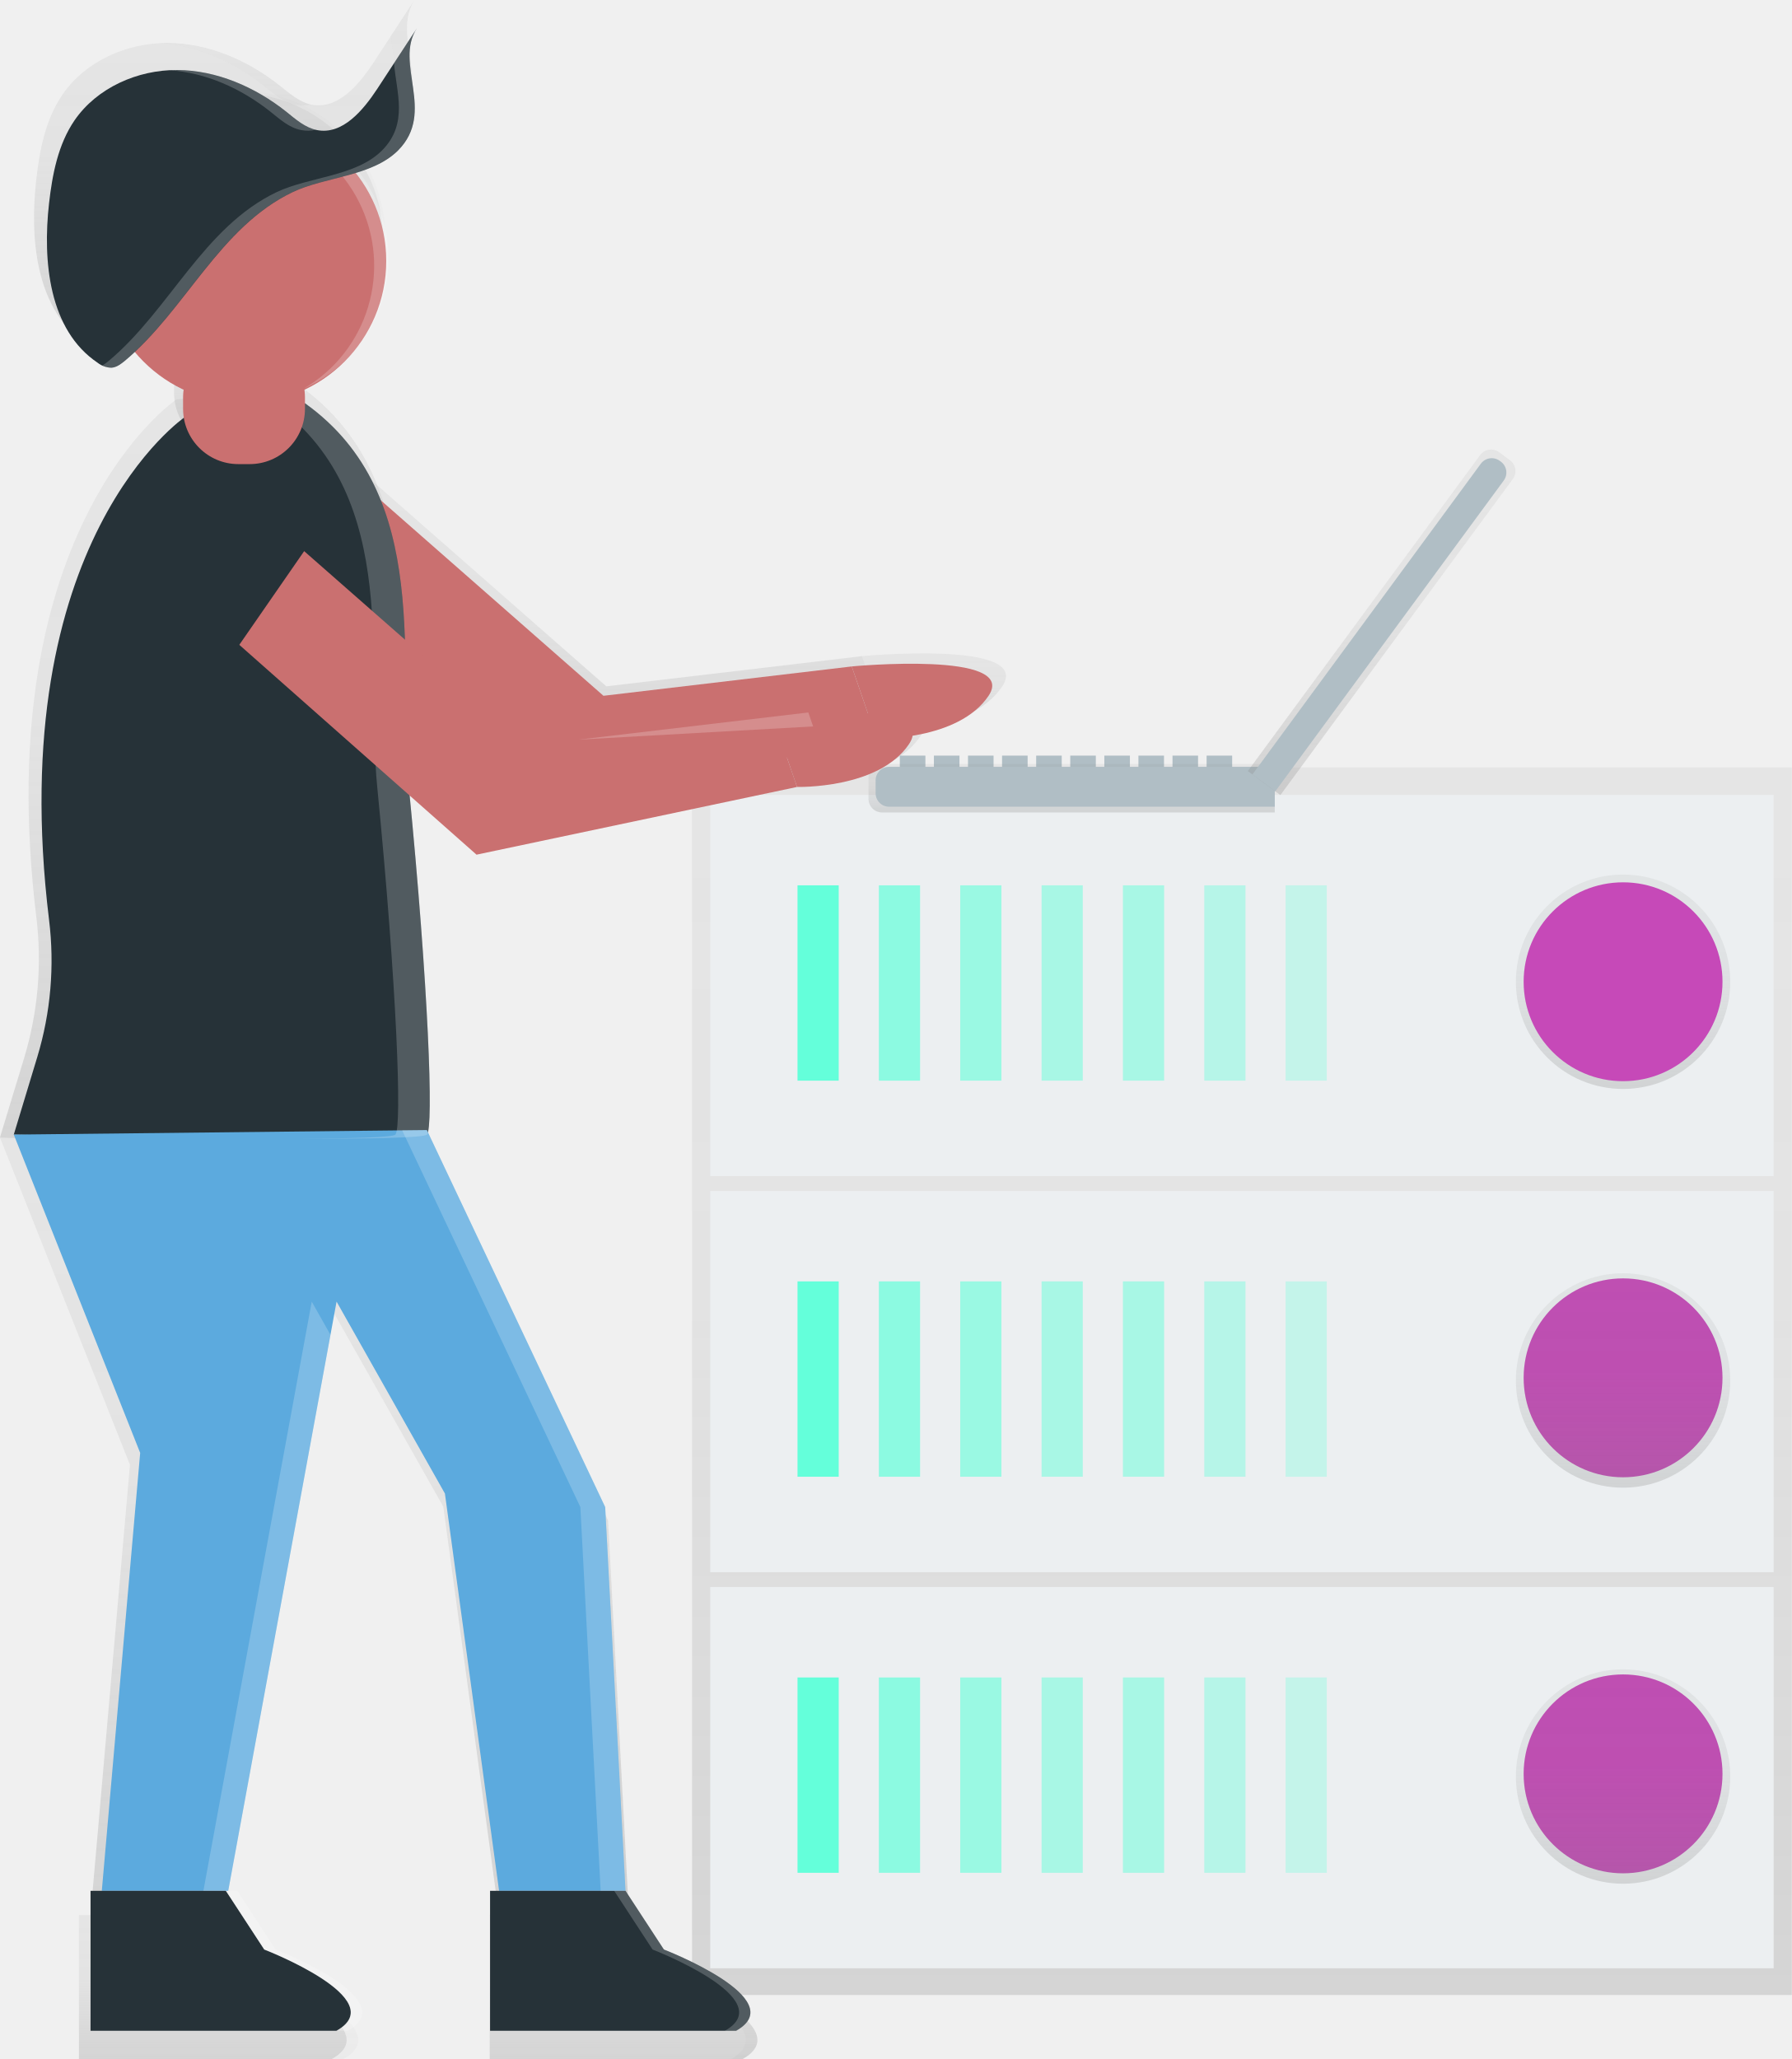
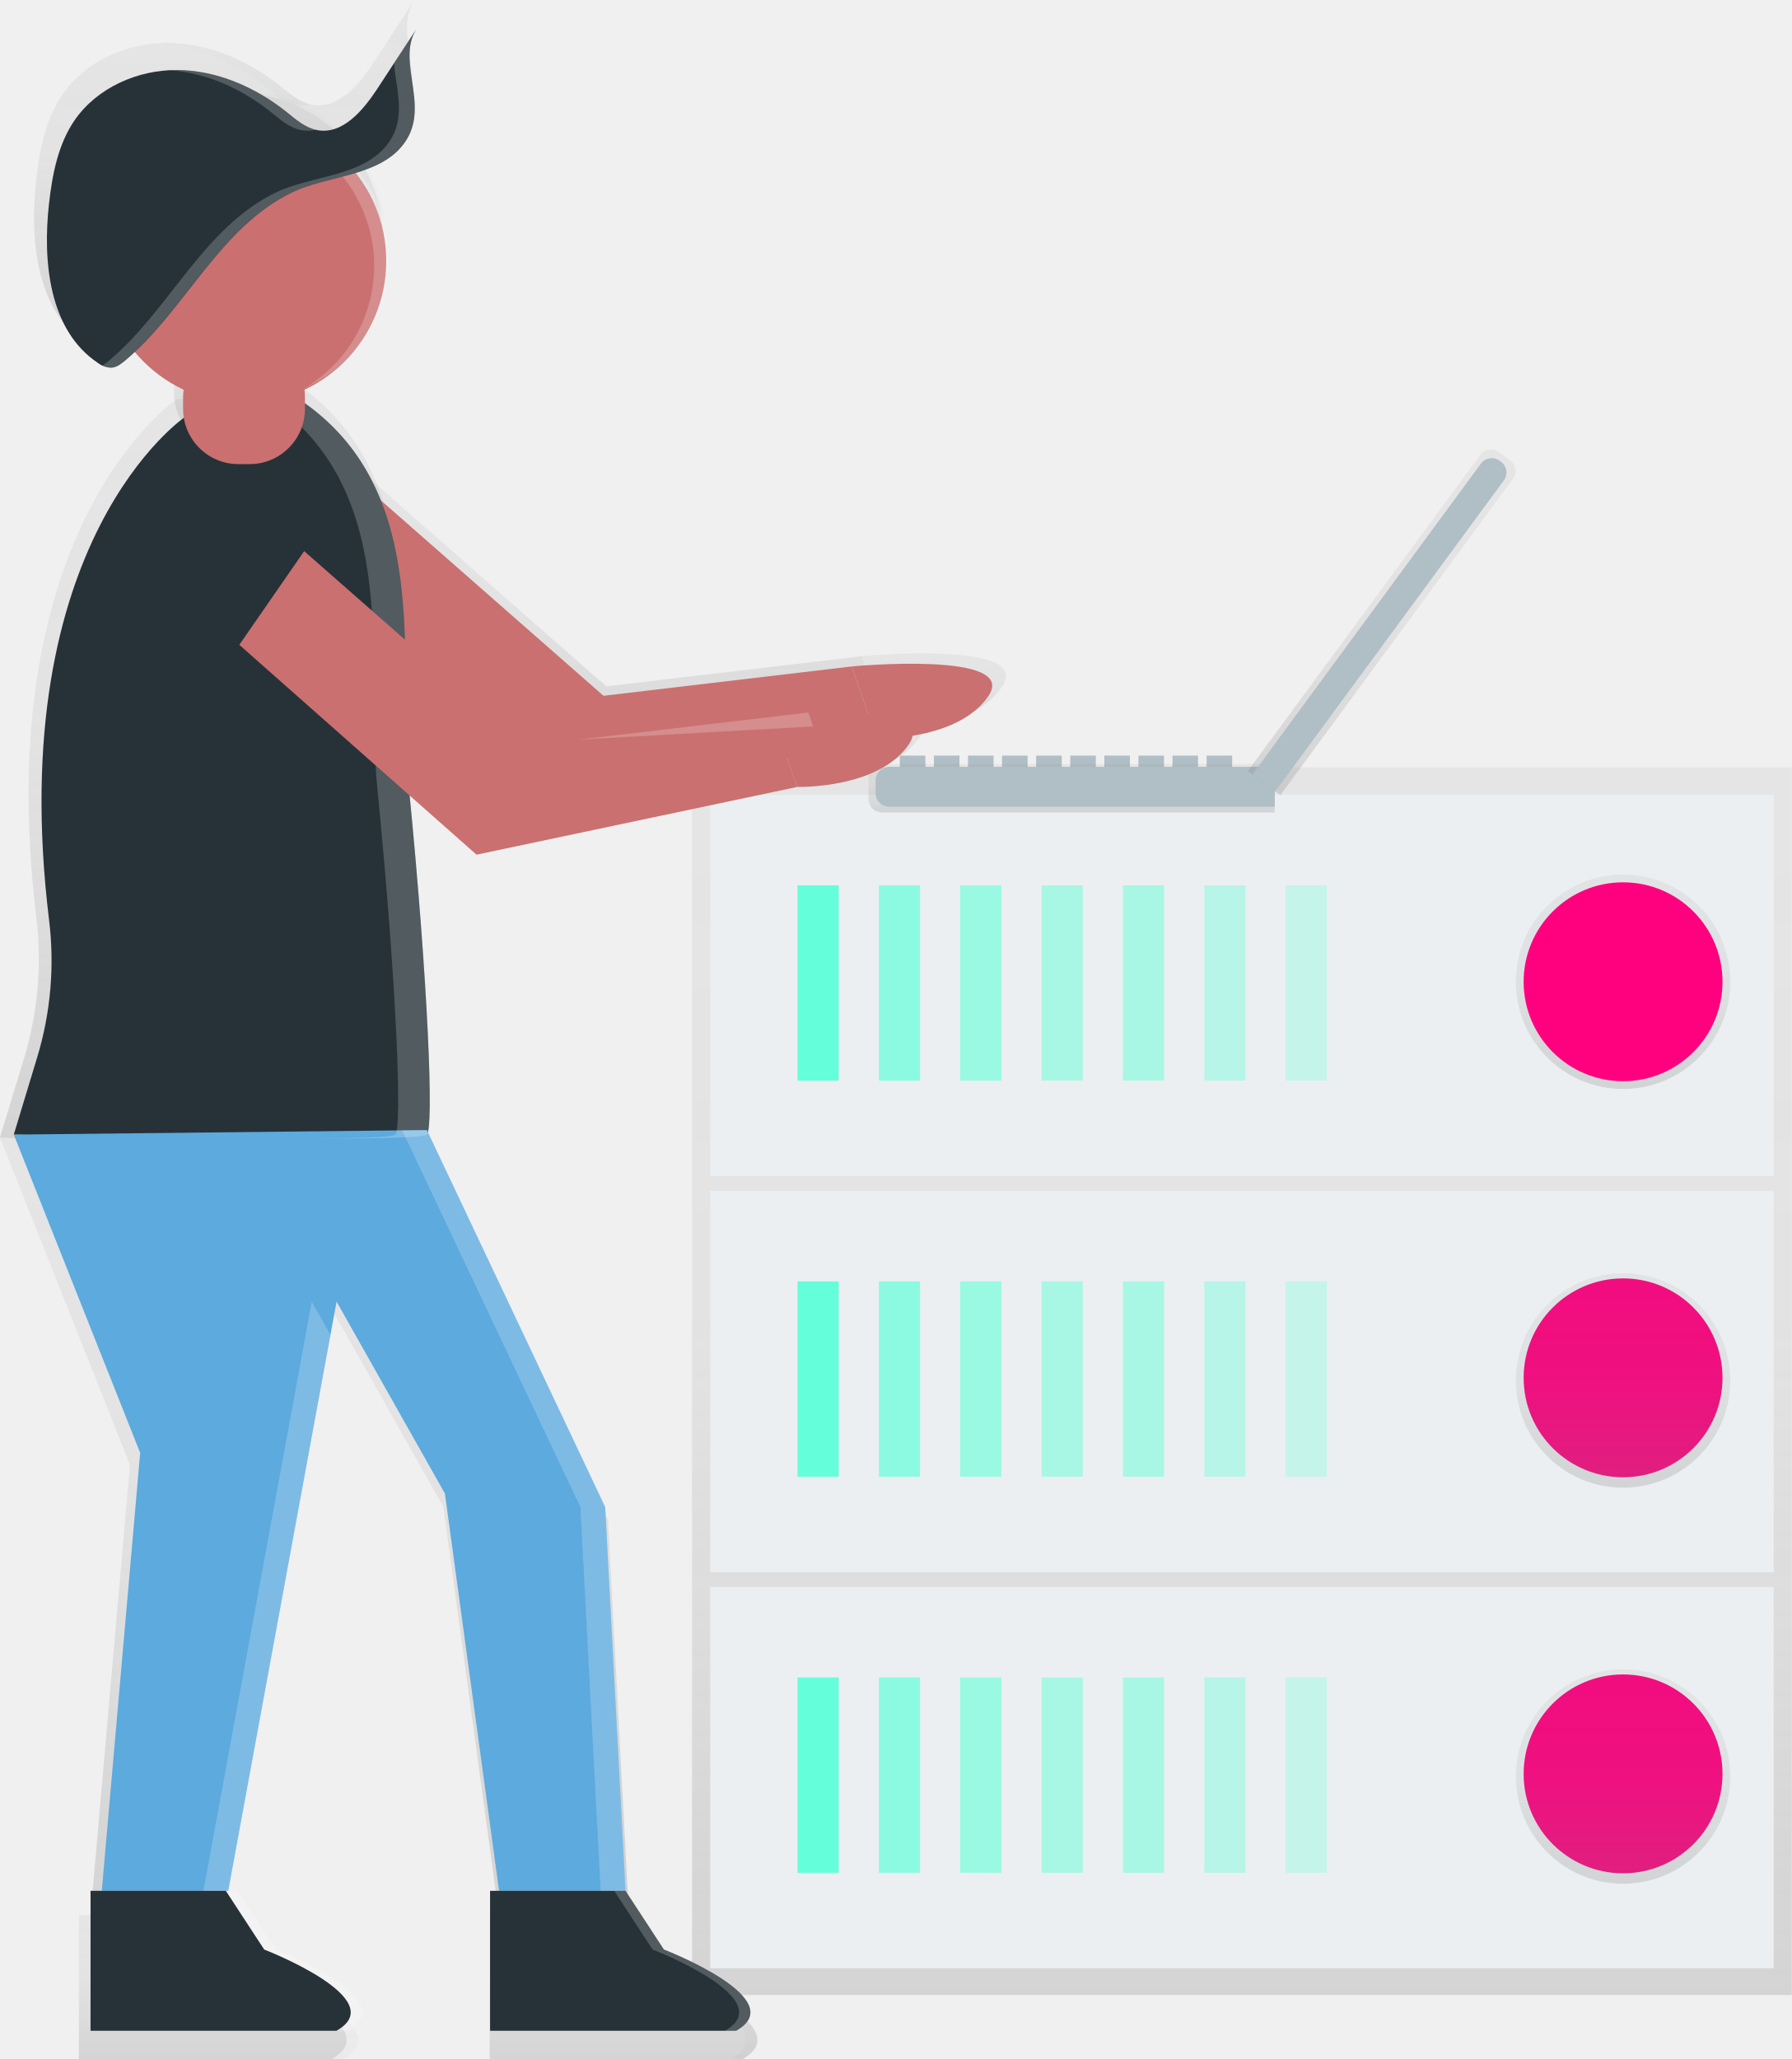
<svg xmlns="http://www.w3.org/2000/svg" xmlns:xlink="http://www.w3.org/1999/xlink" id="b4507652-300d-4dad-b4e7-3391f5529675" data-name="Layer 1" width="663.17" height="762" viewBox="0 0 663.17 762">
  <defs>
    <linearGradient id="d72a5ab6-06b8-48ed-a5a5-a3a3f0331fd3" x1="459.65" y1="738.32" x2="459.65" y2="284.02" gradientUnits="userSpaceOnUse">
      <stop offset="0" stop-color="gray" stop-opacity="0.25" />
      <stop offset="0.54" stop-color="gray" stop-opacity="0.12" />
      <stop offset="1" stop-color="gray" stop-opacity="0.1" />
    </linearGradient>
    <linearGradient id="7e95541b-f23b-42af-96eb-14a53f85b88b" x1="600.72" y1="403" x2="600.72" y2="323.66" xlink:href="#d72a5ab6-06b8-48ed-a5a5-a3a3f0331fd3" />
    <linearGradient id="1f71154d-6f54-4122-a624-3174e1d145ed" x1="600.72" y1="550.56" x2="600.72" y2="471.22" xlink:href="#d72a5ab6-06b8-48ed-a5a5-a3a3f0331fd3" />
    <linearGradient id="bab1ef80-f439-400f-b75e-d481e1337c59" x1="600.72" y1="697.13" x2="600.72" y2="617.79" xlink:href="#d72a5ab6-06b8-48ed-a5a5-a3a3f0331fd3" />
    <linearGradient id="311d0c02-f227-4717-bb3e-7b76a48f76fd" x1="665.06" y1="369.67" x2="665.06" y2="351.79" xlink:href="#d72a5ab6-06b8-48ed-a5a5-a3a3f0331fd3" />
    <linearGradient id="f10401ff-75bf-4918-9522-41530bdcb224" x1="479.65" y1="365.1" x2="479.65" y2="234.63" xlink:href="#d72a5ab6-06b8-48ed-a5a5-a3a3f0331fd3" />
    <linearGradient id="634fc42e-a625-48bc-9b77-e9d0b023e72c" x1="614.02" y1="339.34" x2="614.02" y2="310.82" xlink:href="#d72a5ab6-06b8-48ed-a5a5-a3a3f0331fd3" />
    <linearGradient id="9b827108-e4f2-42b8-ba41-3c19060ad3f7" x1="87.62" y1="142.68" x2="87.62" y2="34.45" xlink:href="#d72a5ab6-06b8-48ed-a5a5-a3a3f0331fd3" />
    <linearGradient id="3586a682-5eec-4ced-91ba-6237bff26d97" x1="347.57" y1="491.51" x2="347.57" y2="211.68" xlink:href="#d72a5ab6-06b8-48ed-a5a5-a3a3f0331fd3" />
    <linearGradient id="dd5c4d5c-05f0-4f35-bbb4-fa512a8ce0cd" x1="116.39" y1="708.74" x2="116.39" y2="419.27" xlink:href="#d72a5ab6-06b8-48ed-a5a5-a3a3f0331fd3" />
    <linearGradient id="9de476d2-69e8-44f9-8bb3-c420f419b2ba" x1="499.2" y1="831" x2="499.2" y2="777.74" xlink:href="#d72a5ab6-06b8-48ed-a5a5-a3a3f0331fd3" />
    <linearGradient id="f7fb7603-20ad-4e52-86ea-1fa616cf7653" x1="347.16" y1="831" x2="347.16" y2="777.74" xlink:href="#d72a5ab6-06b8-48ed-a5a5-a3a3f0331fd3" />
    <linearGradient id="5066a889-a40f-4241-bcba-44ac6c04f611" x1="370.62" y1="206.37" x2="370.62" y2="102.59" xlink:href="#d72a5ab6-06b8-48ed-a5a5-a3a3f0331fd3" />
    <linearGradient id="371e619a-3c15-42e1-9941-bc21af164012" x1="351.42" y1="198.2" x2="351.42" y2="69" xlink:href="#d72a5ab6-06b8-48ed-a5a5-a3a3f0331fd3" />
    <linearGradient id="10f878d5-e316-4ded-aa19-5e1413fbf4fb" x1="355.36" y1="108.01" x2="355.36" y2="84.91" xlink:href="#d72a5ab6-06b8-48ed-a5a5-a3a3f0331fd3" />
    <linearGradient id="37ff1452-10ea-45a0-ad47-cadc68f3bfc5" x1="361.95" y1="198.2" x2="361.95" y2="69" xlink:href="#d72a5ab6-06b8-48ed-a5a5-a3a3f0331fd3" />
    <linearGradient id="18a85275-116d-4ad3-9bbd-6c78581ea078" x1="397.75" y1="491.51" x2="397.75" y2="211.68" xlink:href="#d72a5ab6-06b8-48ed-a5a5-a3a3f0331fd3" />
    <linearGradient id="eb6e6980-5e3c-4cc8-ba13-4b71197705e9" x1="449.38" y1="383.47" x2="449.38" y2="253.01" xlink:href="#d72a5ab6-06b8-48ed-a5a5-a3a3f0331fd3" />
    <linearGradient id="ca1af11e-721e-46b0-bf29-fc3abce4d291" x1="583.76" y1="357.71" x2="583.76" y2="329.2" xlink:href="#d72a5ab6-06b8-48ed-a5a5-a3a3f0331fd3" />
    <linearGradient id="87e6aff1-3600-405e-a0c9-f146cb0b14e5" x1="87.62" y1="165.87" x2="87.62" y2="119.49" xlink:href="#d72a5ab6-06b8-48ed-a5a5-a3a3f0331fd3" />
    <linearGradient id="9310cc51-8904-4231-ae2b-5557a287eec3" x1="96.33" y1="708.74" x2="96.33" y2="484.55" xlink:href="#d72a5ab6-06b8-48ed-a5a5-a3a3f0331fd3" />
    <linearGradient id="40a7ecb1-ccc7-469d-bfb2-8f2ca76aa016" x1="190.29" y1="708.74" x2="190.29" y2="419.27" xlink:href="#d72a5ab6-06b8-48ed-a5a5-a3a3f0331fd3" />
    <linearGradient id="9872a281-de8b-443e-8a22-8ab73fd8eecc" x1="522.82" y1="831" x2="522.82" y2="777.74" xlink:href="#d72a5ab6-06b8-48ed-a5a5-a3a3f0331fd3" />
    <linearGradient id="25814e7d-be9f-42ca-ba9f-5e4b50285847" x1="375.07" y1="831" x2="375.07" y2="777.74" xlink:href="#d72a5ab6-06b8-48ed-a5a5-a3a3f0331fd3" />
    <linearGradient id="f6db3ab5-77d3-4926-85e6-26558235763f" x1="259.45" y1="270.72" x2="259.45" y2="260.36" xlink:href="#d72a5ab6-06b8-48ed-a5a5-a3a3f0331fd3" />
    <linearGradient id="a12a6384-bcfe-49c1-a705-b61b36502b52" x1="82.08" y1="254.09" x2="82.08" y2="165.45" xlink:href="#d72a5ab6-06b8-48ed-a5a5-a3a3f0331fd3" />
    <linearGradient id="24987791-5317-4d6d-bf01-0dc3e5459aa4" x1="779.72" y1="363.2" x2="779.72" y2="235.39" xlink:href="#d72a5ab6-06b8-48ed-a5a5-a3a3f0331fd3" />
  </defs>
  <rect x="333.04" y="279.64" width="9.46" height="6.31" fill="#b0bec5" />
  <rect x="345.65" y="279.64" width="9.46" height="6.31" fill="#b0bec5" />
  <rect x="358.27" y="279.64" width="9.46" height="6.31" fill="#b0bec5" />
  <rect x="370.88" y="279.64" width="9.46" height="6.31" fill="#b0bec5" />
  <rect x="383.5" y="279.64" width="9.46" height="6.31" fill="#b0bec5" />
  <rect x="396.12" y="279.64" width="9.46" height="6.31" fill="#b0bec5" />
  <rect x="408.73" y="279.64" width="9.46" height="6.31" fill="#b0bec5" />
  <rect x="421.35" y="279.64" width="9.46" height="6.31" fill="#b0bec5" />
  <rect x="433.96" y="279.64" width="9.46" height="6.31" fill="#b0bec5" />
  <rect x="446.58" y="279.64" width="9.46" height="6.31" fill="#b0bec5" />
  <rect x="256.14" y="284.02" width="407.03" height="454.29" fill="url(#d72a5ab6-06b8-48ed-a5a5-a3a3f0331fd3)" />
  <rect x="262.87" y="587.33" width="393.58" height="141.09" fill="#eceff1" />
  <rect x="295.17" y="620.8" width="15.25" height="72.29" fill="#64ffda" />
  <g opacity="0.7">
    <rect x="325.28" y="620.8" width="15.25" height="72.29" fill="#64ffda" />
  </g>
  <g opacity="0.6">
    <rect x="355.39" y="620.8" width="15.25" height="72.29" fill="#64ffda" />
  </g>
  <g opacity="0.5">
    <rect x="385.5" y="620.8" width="15.25" height="72.29" fill="#64ffda" />
  </g>
  <g opacity="0.5">
    <rect x="415.61" y="620.8" width="15.25" height="72.29" fill="#64ffda" />
  </g>
  <g opacity="0.4">
    <rect x="445.72" y="620.8" width="15.25" height="72.29" fill="#64ffda" />
  </g>
  <g opacity="0.3">
    <rect x="475.82" y="620.8" width="15.25" height="72.29" fill="#64ffda" />
  </g>
-   <circle cx="600.72" cy="656.48" r="36.8" fill="#c649b8" />
+   <circle cx="600.72" cy="656.48" r="36.8" fill="#FF007F" />
  <rect x="262.87" y="440.75" width="393.58" height="141.09" fill="#eceff1" />
  <rect x="295.17" y="474.22" width="15.25" height="72.29" fill="#64ffda" />
  <g opacity="0.7">
    <rect x="325.28" y="474.22" width="15.25" height="72.29" fill="#64ffda" />
  </g>
  <g opacity="0.6">
    <rect x="355.39" y="474.22" width="15.25" height="72.29" fill="#64ffda" />
  </g>
  <g opacity="0.5">
    <rect x="385.5" y="474.22" width="15.25" height="72.29" fill="#64ffda" />
  </g>
  <g opacity="0.5">
    <rect x="415.61" y="474.22" width="15.25" height="72.29" fill="#64ffda" />
  </g>
  <g opacity="0.4">
    <rect x="445.72" y="474.22" width="15.25" height="72.29" fill="#64ffda" />
  </g>
  <g opacity="0.3">
    <rect x="475.82" y="474.22" width="15.25" height="72.29" fill="#64ffda" />
  </g>
-   <circle cx="600.72" cy="509.91" r="36.8" fill="#c649b8" />
+   <circle cx="600.72" cy="509.91" r="36.8" fill="#FF007F" />
  <rect x="262.87" y="294.18" width="393.58" height="141.09" fill="#eceff1" />
  <rect x="295.17" y="327.64" width="15.25" height="72.29" fill="#64ffda" />
  <g opacity="0.7">
    <rect x="325.28" y="327.64" width="15.25" height="72.29" fill="#64ffda" />
  </g>
  <g opacity="0.6">
    <rect x="355.39" y="327.64" width="15.25" height="72.29" fill="#64ffda" />
  </g>
  <g opacity="0.5">
    <rect x="385.5" y="327.64" width="15.25" height="72.29" fill="#64ffda" />
  </g>
  <g opacity="0.5">
    <rect x="415.61" y="327.64" width="15.25" height="72.29" fill="#64ffda" />
  </g>
  <g opacity="0.4">
    <rect x="445.72" y="327.64" width="15.25" height="72.29" fill="#64ffda" />
  </g>
  <g opacity="0.3">
    <rect x="475.82" y="327.64" width="15.25" height="72.29" fill="#64ffda" />
  </g>
  <circle cx="600.72" cy="363.33" r="39.67" fill="url(#7e95541b-f23b-42af-96eb-14a53f85b88b)" />
  <circle cx="600.72" cy="510.89" r="39.67" fill="url(#1f71154d-6f54-4122-a624-3174e1d145ed)" />
  <circle cx="600.72" cy="657.46" r="39.67" fill="url(#bab1ef80-f439-400f-b75e-d481e1337c59)" />
-   <circle cx="600.72" cy="363.33" r="36.8" fill="#c649b8" />
+   <circle cx="600.72" cy="363.33" r="36.8" fill="#FF007F" />
  <path d="M740.22,369.67H594.86a5,5,0,0,1-5-5v-7.92a5,5,0,0,1,5-5H740.22Z" transform="translate(-268.41 -69)" fill="url(#311d0c02-f227-4717-bb3e-7b76a48f76fd)" />
  <path d="M740.22,367.56H597.49a5,5,0,0,1-5-5v-4.77a5,5,0,0,1,5-5H740.22Z" transform="translate(-268.41 -69)" fill="#b0bec5" />
  <path d="M369.8,272.22l105,92.88,122-25.77-9.45-27.49L492.81,323l-94.59-83a21.49,21.49,0,0,0-31.72,3.74h0A21.49,21.49,0,0,0,369.8,272.22Z" transform="translate(-268.41 -69)" fill="url(#f10401ff-75bf-4918-9522-41530bdcb224)" />
  <path d="M596.74,339.33s31.12.86,42.62-16.32-52.07-11.17-52.07-11.17Z" transform="translate(-268.41 -69)" fill="url(#634fc42e-a625-48bc-9b77-e9d0b023e72c)" />
  <circle cx="87.62" cy="88.56" r="54.12" fill="url(#9b827108-e4f2-42b8-ba41-3c19060ad3f7)" />
  <path d="M333.7,216.83s-69.5,46.8-51.85,191.48a126.66,126.66,0,0,1-4.46,52.07l-9,29.6s152.9,3.44,157.19,0c2.66-2.13.59-56.65-6.87-132.28-4.57-46.33,9.76-110.78-39.51-146Z" transform="translate(-268.41 -69)" fill="url(#3586a682-5eec-4ced-91ba-6237bff26d97)" />
  <polygon points="157.19 419.27 225.05 562.72 232.78 708.74 184.68 708.74 164.06 557.56 122.83 484.55 81.6 708.74 33.5 708.74 48.1 542.1 0 420.99 157.19 419.27" fill="url(#dd5c4d5c-05f0-4f35-bbb4-fa512a8ce0cd)" />
  <path d="M501.2,777.74l14.6,22.33s49,18.9,27.49,30.92H449.66V777.74Z" transform="translate(-268.41 -69)" fill="url(#9de476d2-69e8-44f9-8bb3-c420f419b2ba)" />
  <path d="M349.16,777.74l14.6,22.33s49,18.9,27.49,30.92H297.62V777.74Z" transform="translate(-268.41 -69)" fill="url(#f7fb7603-20ad-4e52-86ea-1fa616cf7653)" />
  <g opacity="0.2">
    <path d="M356.89,102.59a53.85,53.85,0,0,0-26.66,7,54.11,54.11,0,0,1,48.17,96.75,54.12,54.12,0,0,0-21.51-103.78Z" transform="translate(-268.41 -69)" fill="url(#5066a889-a40f-4241-bcba-44ac6c04f611)" />
  </g>
  <path d="M421.82,69,406.76,92c-5.41,8.27-13.27,17.66-23,15.74-4.52-.89-8.14-4.15-11.75-7-11.81-9.38-26.42-15.74-41.5-15.83s-30.51,6.7-39,19.15c-6.29,9.19-8.46,20.53-9.7,31.59-2.49,22.12,0,48.23,18.47,60.65a8.68,8.68,0,0,0,5.24,1.89c2-.13,3.62-1.4,5.12-2.66,23.12-19.37,36-50.87,63.84-64.17,12.29-5.86,30.17-5.91,40.08-15.87C429.16,100.85,413,82.47,421.82,69Z" transform="translate(-268.41 -69)" fill="url(#371e619a-3c15-42e1-9941-bc21af164012)" />
  <g opacity="0.2">
    <path d="M366,100.74c3.61,2.87,7.22,6.13,11.75,7a13,13,0,0,0,5.56-.11c-4.31-1-7.8-4.15-11.29-6.91-11.81-9.38-26.42-15.74-41.5-15.83-1.06,0-2.11,0-3.17.09C341.45,85.81,355,92,366,100.74Z" transform="translate(-268.41 -69)" fill="url(#10f878d5-e316-4ded-aa19-5e1413fbf4fb)" />
    <path d="M421.82,69l-8.69,13.29c.83,10.93,5.63,23-4.55,33.2-9.92,10-27.8,10-40.08,15.87-27.87,13.3-40.73,44.81-63.84,64.17a16.5,16.5,0,0,1-2.56,1.84,6.71,6.71,0,0,0,3.45.82c2-.13,3.62-1.4,5.12-2.66,23.12-19.37,36-50.87,63.84-64.17,12.29-5.86,30.17-5.91,40.08-15.87C429.16,100.85,413,82.47,421.82,69Z" transform="translate(-268.41 -69)" fill="url(#37ff1452-10ea-45a0-ad47-cadc68f3bfc5)" />
  </g>
  <g opacity="0.2">
    <path d="M418.74,357.71c-4.57-46.33,9.76-110.78-39.51-146l-10.43,1.18c47.35,35.48,33.4,99,37.92,144.84,7.46,75.63,9.54,130.15,6.87,132.28-1.31,1-16.44,1.46-36.83,1.52,26.23.07,47.3-.27,48.86-1.52C428.27,487.86,426.19,433.34,418.74,357.71Z" transform="translate(-268.41 -69)" fill="url(#18a85275-116d-4ad3-9bbd-6c78581ea078)" />
  </g>
  <path d="M339.54,290.59l105,92.88,122-25.77L557,330.22l-94.49,11.17-94.59-83a21.49,21.49,0,0,0-31.72,3.74h0A21.49,21.49,0,0,0,339.54,290.59Z" transform="translate(-268.41 -69)" fill="url(#eb6e6980-5e3c-4cc8-ba13-4b71197705e9)" />
  <path d="M566.48,357.71s31.12.86,42.62-16.32S557,330.22,557,330.22Z" transform="translate(-268.41 -69)" fill="url(#ca1af11e-721e-46b0-bf29-fc3abce4d291)" />
  <rect x="64.42" y="119.49" width="46.38" height="46.38" rx="20.47" ry="20.47" fill="url(#87e6aff1-3600-405e-a0c9-f146cb0b14e5)" />
  <g opacity="0.2">
    <polygon points="113.38 484.55 72.15 708.74 81.6 708.74 120.51 497.17 113.38 484.55" fill="url(#9310cc51-8904-4231-ae2b-5557a287eec3)" />
    <polygon points="225.05 562.72 157.19 419.27 147.79 419.37 215.6 562.72 223.33 708.74 232.78 708.74 225.05 562.72" fill="url(#40a7ecb1-ccc7-469d-bfb2-8f2ca76aa016)" />
  </g>
  <g opacity="0.2">
    <path d="M515.8,800.08l-14.6-22.33H496.9l14.6,22.33S560.47,819,539,831h4.29C564.76,819,515.8,800.08,515.8,800.08Z" transform="translate(-268.41 -69)" fill="url(#9872a281-de8b-443e-8a22-8ab73fd8eecc)" />
  </g>
  <g opacity="0.2">
    <path d="M368.06,800.08l-14.6-22.33h-4.29l14.6,22.33s49,18.9,27.49,30.92h4.29C417,819,368.06,800.08,368.06,800.08Z" transform="translate(-268.41 -69)" fill="url(#25814e7d-be9f-42ca-ba9f-5e4b50285847)" />
  </g>
  <g opacity="0.2">
    <polygon points="304.19 265.68 302.36 260.36 214.71 270.72 304.19 265.68" fill="url(#f6db3ab5-77d3-4926-85e6-26558235763f)" />
  </g>
  <polygon points="43.17 220.58 72.36 165.45 121 183.83 72.36 254.09 43.17 220.58" fill="url(#a12a6384-bcfe-49c1-a705-b61b36502b52)" />
  <path d="M372.13,277.09l102.09,90.34,118.63-25.06-9.19-26.73-91.9,10.86-92-80.76a20.9,20.9,0,0,0-30.85,3.64h0A20.9,20.9,0,0,0,372.13,277.09Z" transform="translate(-268.41 -69)" fill="#ca7070" />
  <path d="M592.85,342.36s30.27.84,41.45-15.87-50.64-10.86-50.64-10.86Z" transform="translate(-268.41 -69)" fill="#ca7070" />
  <circle cx="90.32" cy="96.58" r="52.63" fill="#ca7070" />
  <path d="M337,223.22s-67.6,45.52-50.43,186.24a123.19,123.19,0,0,1-4.34,50.65l-8.72,28.79s148.71,3.34,152.89,0c2.59-2.07.57-55.1-6.68-128.66-4.44-45.06,9.49-107.75-38.43-142Z" transform="translate(-268.41 -69)" fill="#263238" />
  <polygon points="157.99 418.22 223.99 557.74 231.5 699.76 184.72 699.76 164.67 552.73 124.57 481.71 84.47 699.76 37.68 699.76 51.88 537.69 5.1 419.89 157.99 418.22" fill="#5caade" />
  <path d="M499.92,768.76l14.2,21.72s47.62,18.38,26.73,30.08H449.79v-51.8Z" transform="translate(-268.41 -69)" fill="#263238" />
  <path d="M352,768.76l14.2,21.72s47.62,18.38,26.73,30.08H301.92v-51.8Z" transform="translate(-268.41 -69)" fill="#263238" />
  <path d="M359.57,112.11a52.37,52.37,0,0,0-25.93,6.84A52.63,52.63,0,0,1,380.49,213a52.64,52.64,0,0,0-20.92-100.93Z" transform="translate(-268.41 -69)" fill="#fff" opacity="0.2" />
  <path d="M422.71,79.44l-14.64,22.39c-5.26,8-12.9,17.17-22.33,15.31-4.4-.87-7.91-4-11.42-6.83C362.82,101.19,348.62,95,334,94.91s-29.67,6.52-38,18.62c-6.11,8.93-8.22,20-9.44,30.73-2.42,21.51,0,46.91,18,59a8.45,8.45,0,0,0,5.09,1.83c1.9-.13,3.52-1.36,5-2.59,22.48-18.83,35-49.48,62.1-62.41,11.95-5.7,29.34-5.75,39-15.43C429.86,110.42,414.14,92.54,422.71,79.44Z" transform="translate(-268.41 -69)" fill="#263238" />
  <g opacity="0.2">
    <path d="M368.46,110.31c3.51,2.79,7,6,11.42,6.83a12.69,12.69,0,0,0,5.41-.1c-4.19-1-7.59-4-11-6.72C362.82,101.19,348.62,95,334,94.91c-1,0-2.05,0-3.08.09C344.55,95.79,357.7,101.76,368.46,110.31Z" transform="translate(-268.41 -69)" fill="#fff" />
    <path d="M422.71,79.44l-8.46,12.93c.8,10.63,5.48,22.34-4.43,32.29-9.65,9.68-27,9.73-39,15.43-27.11,12.93-39.61,43.58-62.1,62.41a16,16,0,0,1-2.49,1.79,6.52,6.52,0,0,0,3.35.8c1.9-.13,3.52-1.36,5-2.59,22.48-18.83,35-49.48,62.1-62.41,11.95-5.7,29.34-5.75,39-15.43C429.86,110.42,414.14,92.54,422.71,79.44Z" transform="translate(-268.41 -69)" fill="#fff" />
  </g>
  <path d="M419.72,360.23c-4.44-45.06,9.49-107.75-38.43-142l-10.14,1.15c46.05,34.51,32.48,96.31,36.88,140.88,7.25,73.56,9.27,126.59,6.68,128.66-1.27,1-16,1.42-35.82,1.48,25.52.07,46-.27,47.52-1.48C429,486.82,427,433.8,419.72,360.23Z" transform="translate(-268.41 -69)" fill="#fff" opacity="0.2" />
  <path d="M342.69,295,444.78,385.3l118.63-25.06-9.19-26.73-91.9,10.86-92-80.76a20.9,20.9,0,0,0-30.85,3.64h0A20.9,20.9,0,0,0,342.69,295Z" transform="translate(-268.41 -69)" fill="#ca7070" />
  <path d="M563.41,360.23s30.27.84,41.45-15.87-50.64-10.86-50.64-10.86Z" transform="translate(-268.41 -69)" fill="#ca7070" />
  <rect x="67.76" y="126.65" width="45.11" height="45.11" rx="20.47" ry="20.47" fill="#ca7070" />
  <g opacity="0.2">
    <polygon points="115.38 481.71 75.28 699.76 84.47 699.76 122.31 493.99 115.38 481.71" fill="#fff" />
    <polygon points="223.99 557.74 157.99 418.22 148.84 418.32 214.8 557.74 222.31 699.76 231.5 699.76 223.99 557.74" fill="#fff" />
  </g>
  <path d="M514.12,790.49l-14.2-21.72h-4.18l14.2,21.72s47.62,18.38,26.73,30.08h4.18C561.74,808.87,514.12,790.49,514.12,790.49Z" transform="translate(-268.41 -69)" fill="#fff" opacity="0.2" />
  <path d="M370.43,790.49l-14.2-21.72H352l14.2,21.72s47.62,18.38,26.73,30.08h4.18C418,808.87,370.43,790.49,370.43,790.49Z" transform="translate(-268.41 -69)" fill="#fff" opacity="0.2" />
  <polygon points="300.95 268.84 299.18 263.67 213.93 273.74 300.95 268.84" fill="#fff" opacity="0.2" />
  <polygon points="47.09 224.97 75.47 171.36 122.78 189.23 75.47 257.56 47.09 224.97" fill="#263238" />
  <path d="M730.24,354.36l86-116.94a5,5,0,0,1,7-1.06l4,2.95a5,5,0,0,1,1.06,7l-86,116.94Z" transform="translate(-268.41 -69)" fill="url(#24987791-5317-4d6d-bf01-0dc3e5459aa4)" />
  <path d="M731.95,355.61l84.54-115a5,5,0,0,1,7-1.06l.41.3a5,5,0,0,1,1.06,7l-84.54,115Z" transform="translate(-268.41 -69)" fill="#b0bec5" />
</svg>
